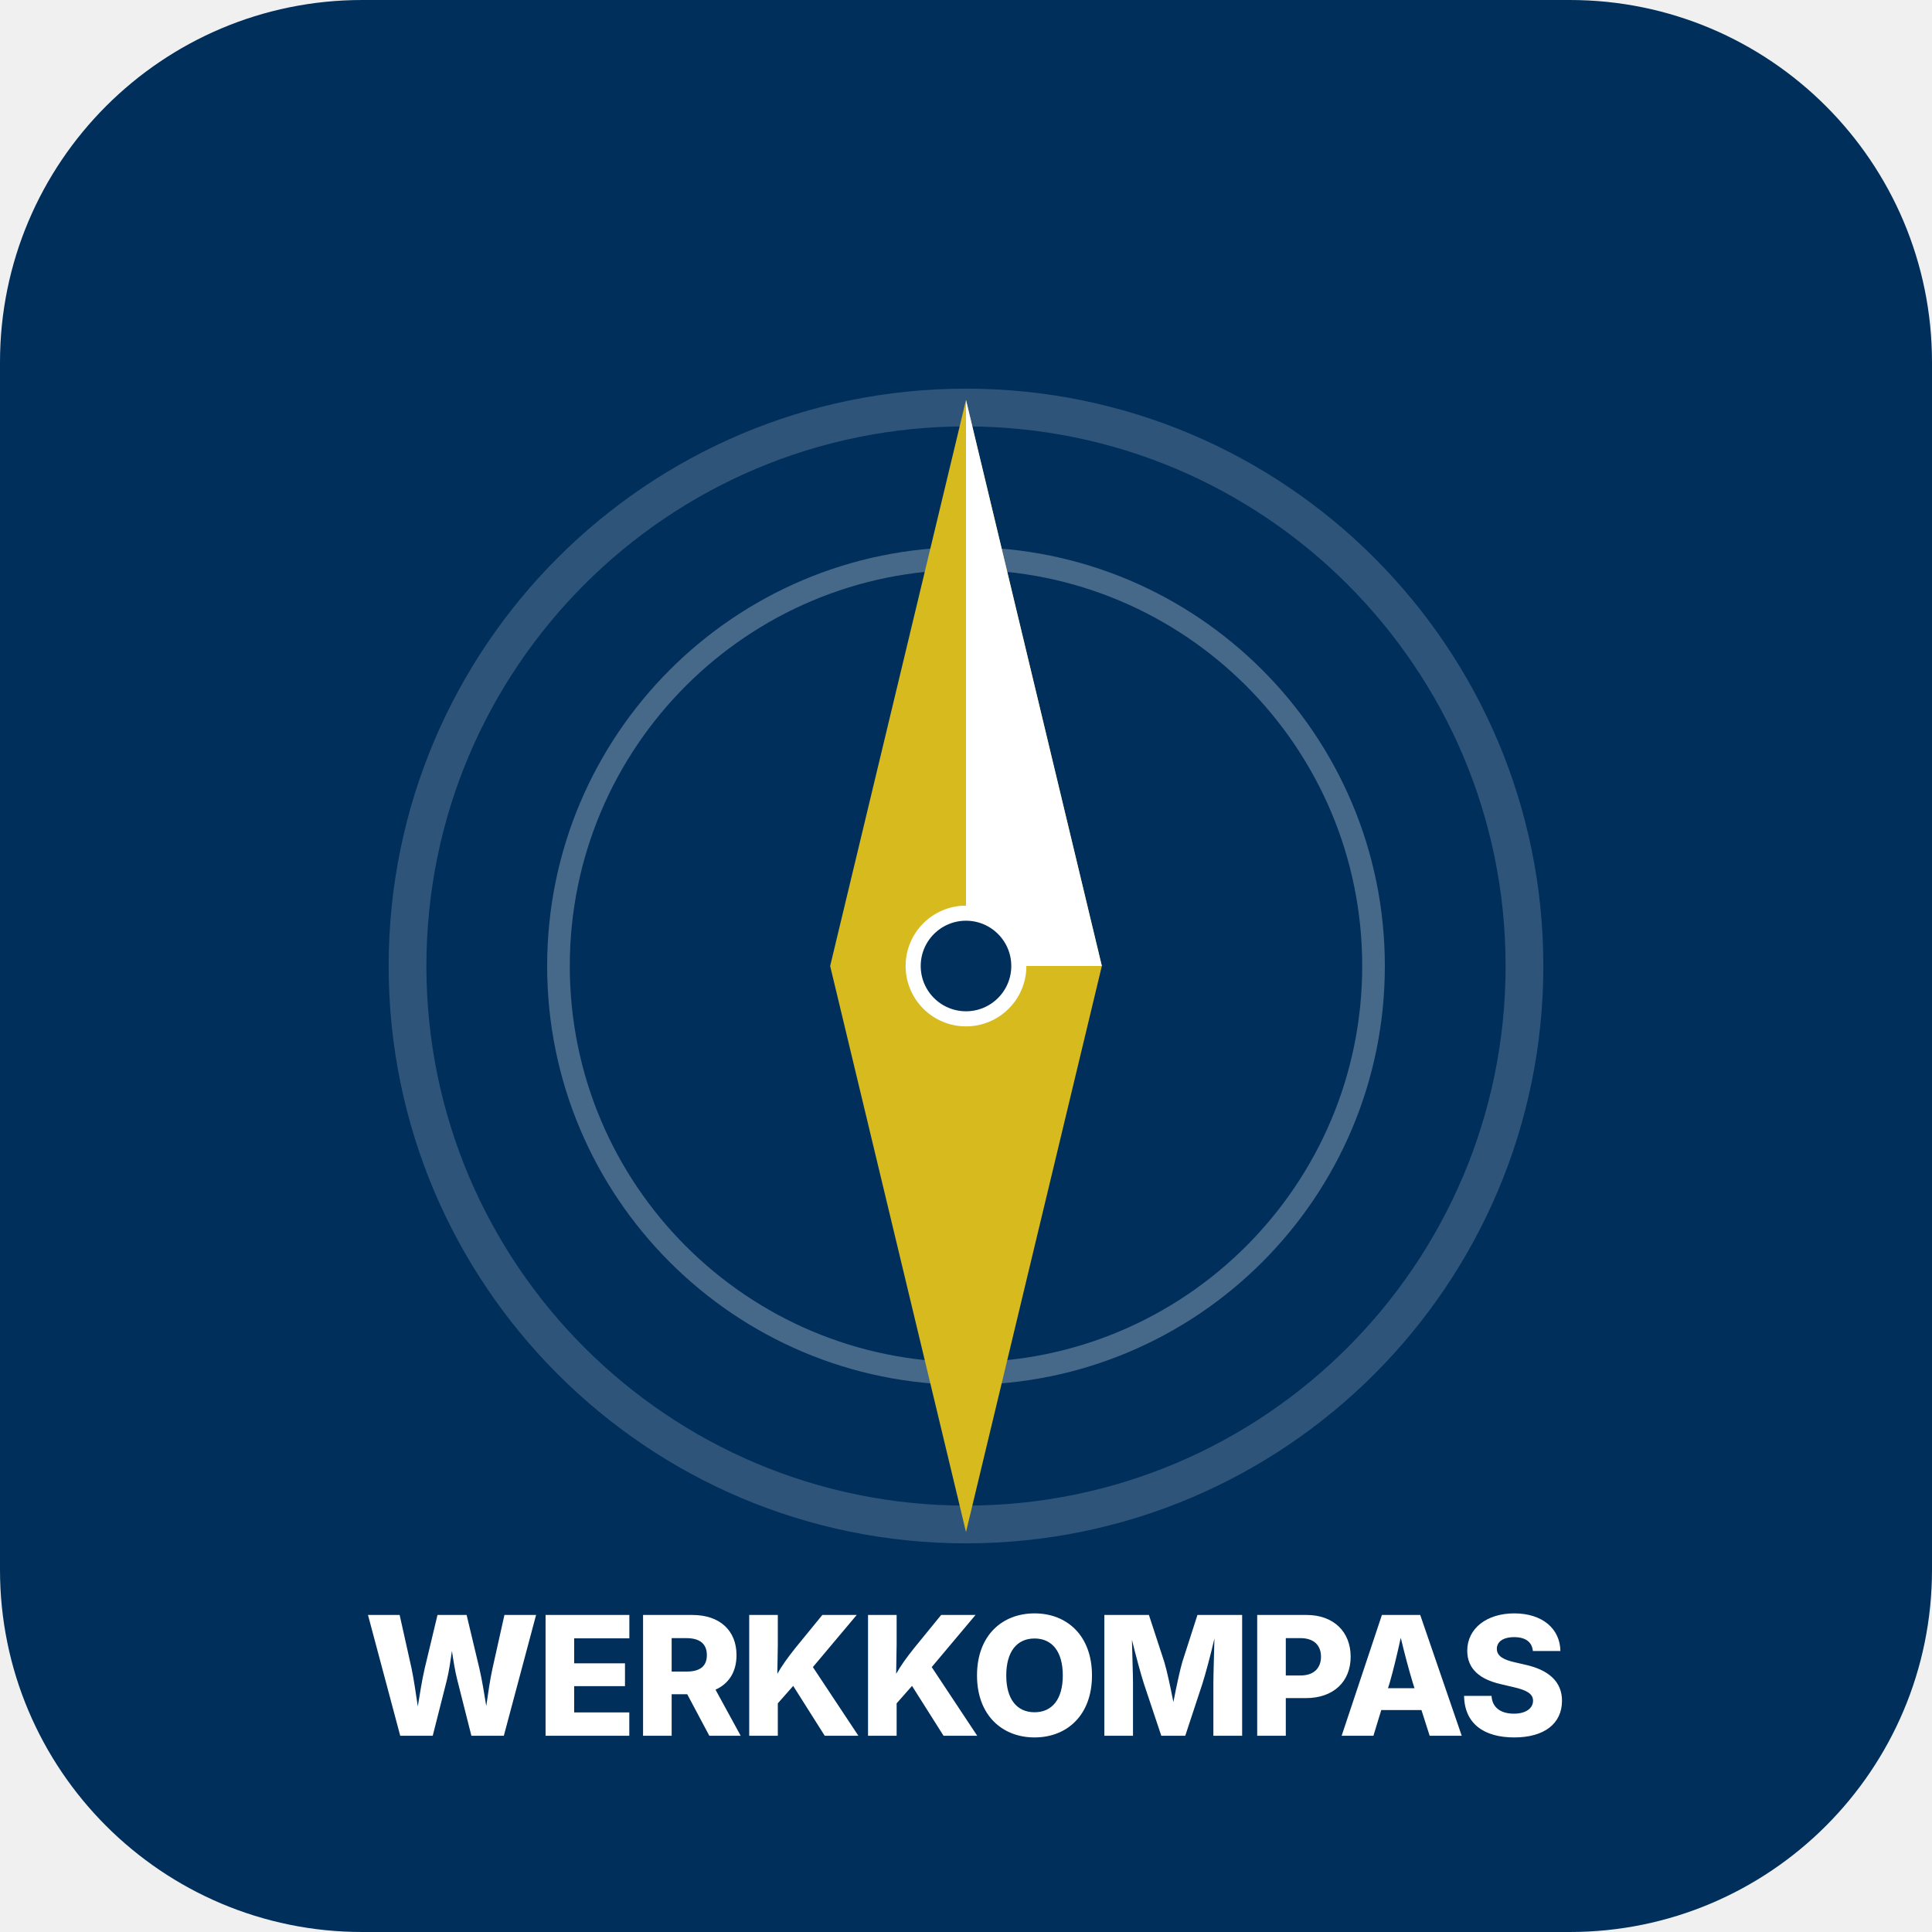
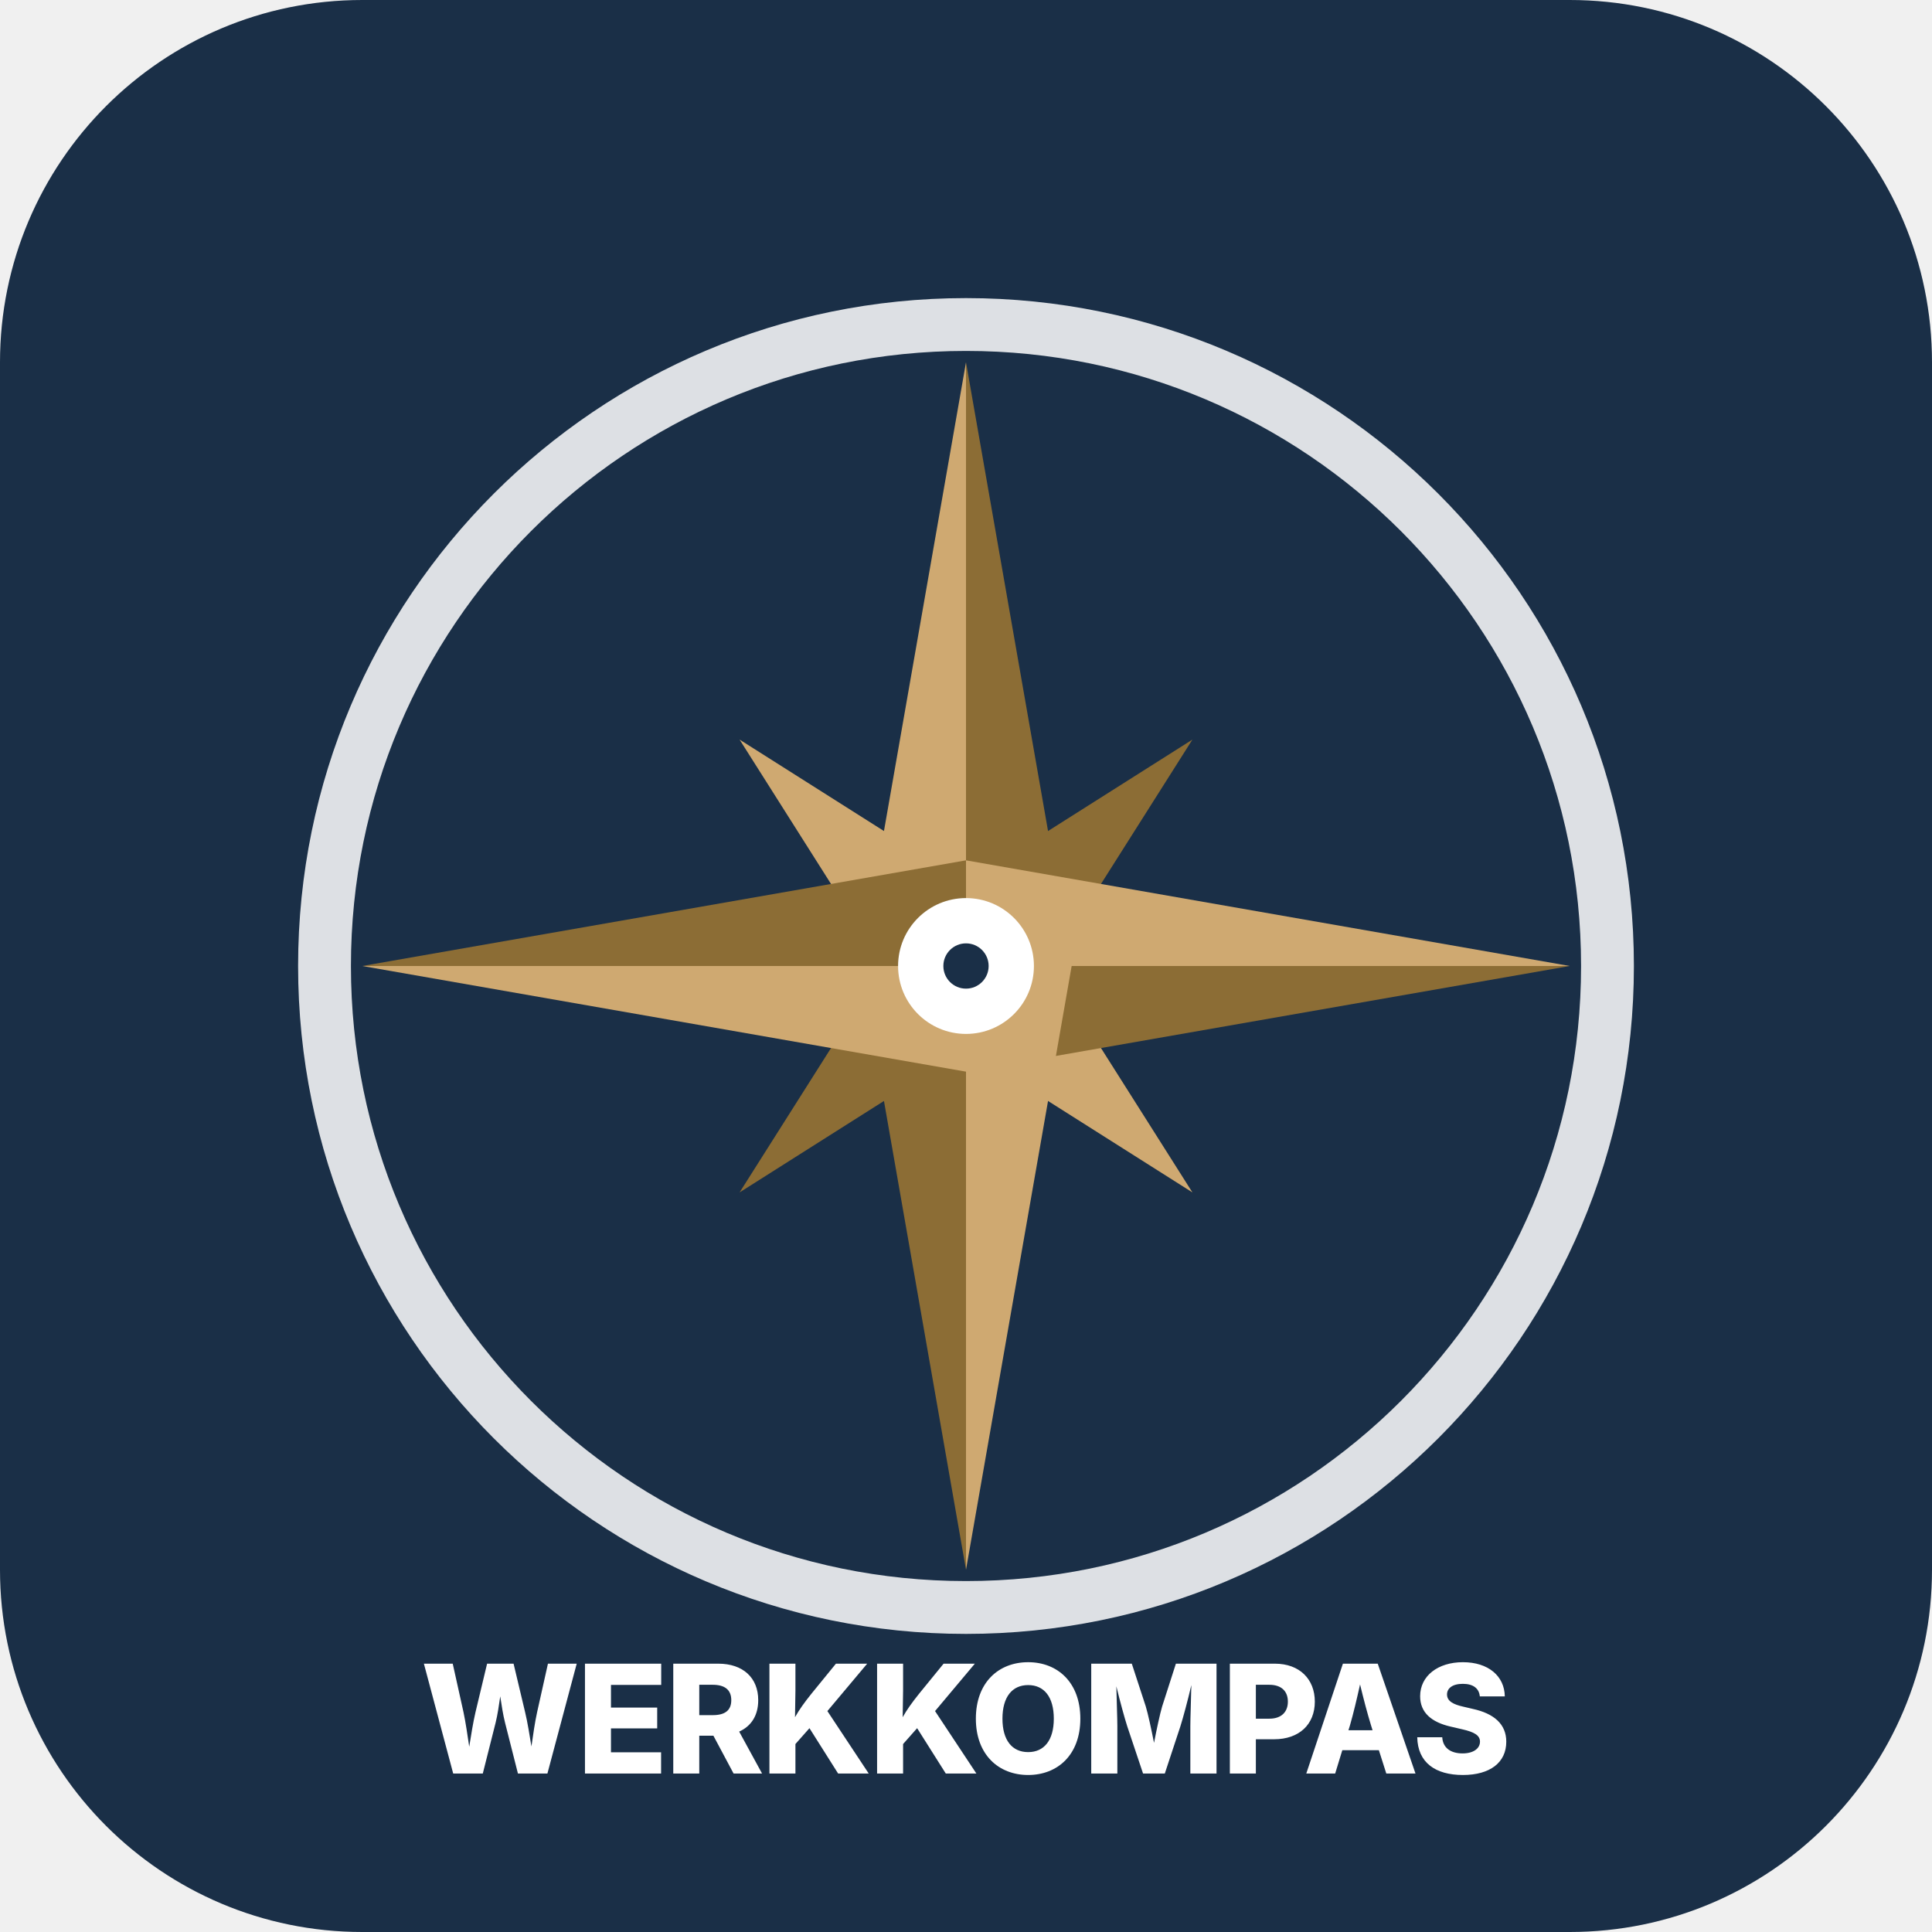
<svg xmlns="http://www.w3.org/2000/svg" viewBox="0 0 512 512" width="512" height="512">
-   <rect width="512" height="512" rx="96" fill="#002F5C" />
+   <rect width="512" height="512" rx="96" fill="#1a2f47" />
  <g transform="translate(256 256)">
-     <circle r="148" fill="none" stroke="#ffffff" stroke-width="10" opacity="0.18" />
-     <circle r="108" fill="none" stroke="#ffffff" stroke-width="6" opacity="0.28" />
-     <polygon points="0,-150 36,0 0,150 -36,0" fill="#d7ba1d" />
-     <polygon points="0,-150 36,0 0,0" fill="#ffffff" />
-     <circle r="14" fill="#002F5C" />
-     <circle r="14" fill="none" stroke="#ffffff" stroke-width="4" />
+     <circle r="170" fill="none" stroke="#ffffff" stroke-width="14" opacity="0.85" />
+     <polygon points="60,-60 0,-22 0,0 22,0" fill="#8c6d35" />
+     <polygon points="-60,-60 0,-22 0,0 -22,0" fill="#cfa971" />
+     <polygon points="60,60 22,0 0,0 0,22" fill="#cfa971" />
+     <polygon points="-60,60 -22,0 0,0 0,22" fill="#8c6d35" />
+     <polygon points="0,-160 -28,0 0,0" fill="#cfa971" />
+     <polygon points="0,-160 28,0 0,0" fill="#8c6d35" />
+     <polygon points="160,0 0,-28 0,0" fill="#cfa971" />
+     <polygon points="160,0 0,28 0,0" fill="#8c6d35" />
+     <polygon points="0,160 28,0 0,0" fill="#cfa971" />
+     <polygon points="0,160 -28,0 0,0" fill="#8c6d35" />
+     <polygon points="-160,0 0,28 0,0" fill="#cfa971" />
+     <polygon points="-160,0 0,-28 0,0" fill="#8c6d35" />
+     <circle r="18" fill="#ffffff" />
+     <circle r="6" fill="#1a2f47" />
  </g>
-   <text x="256" y="460" text-anchor="middle" font-family="Inter, system-ui, sans-serif" font-weight="800" font-size="44" fill="#ffffff" letter-spacing="-1">WERKKOMPAS</text>
+   <text x="256" y="470" text-anchor="middle" font-family="Inter, system-ui, sans-serif" font-weight="800" font-size="40" fill="#ffffff" letter-spacing="-1">WERKKOMPAS</text>
</svg>
